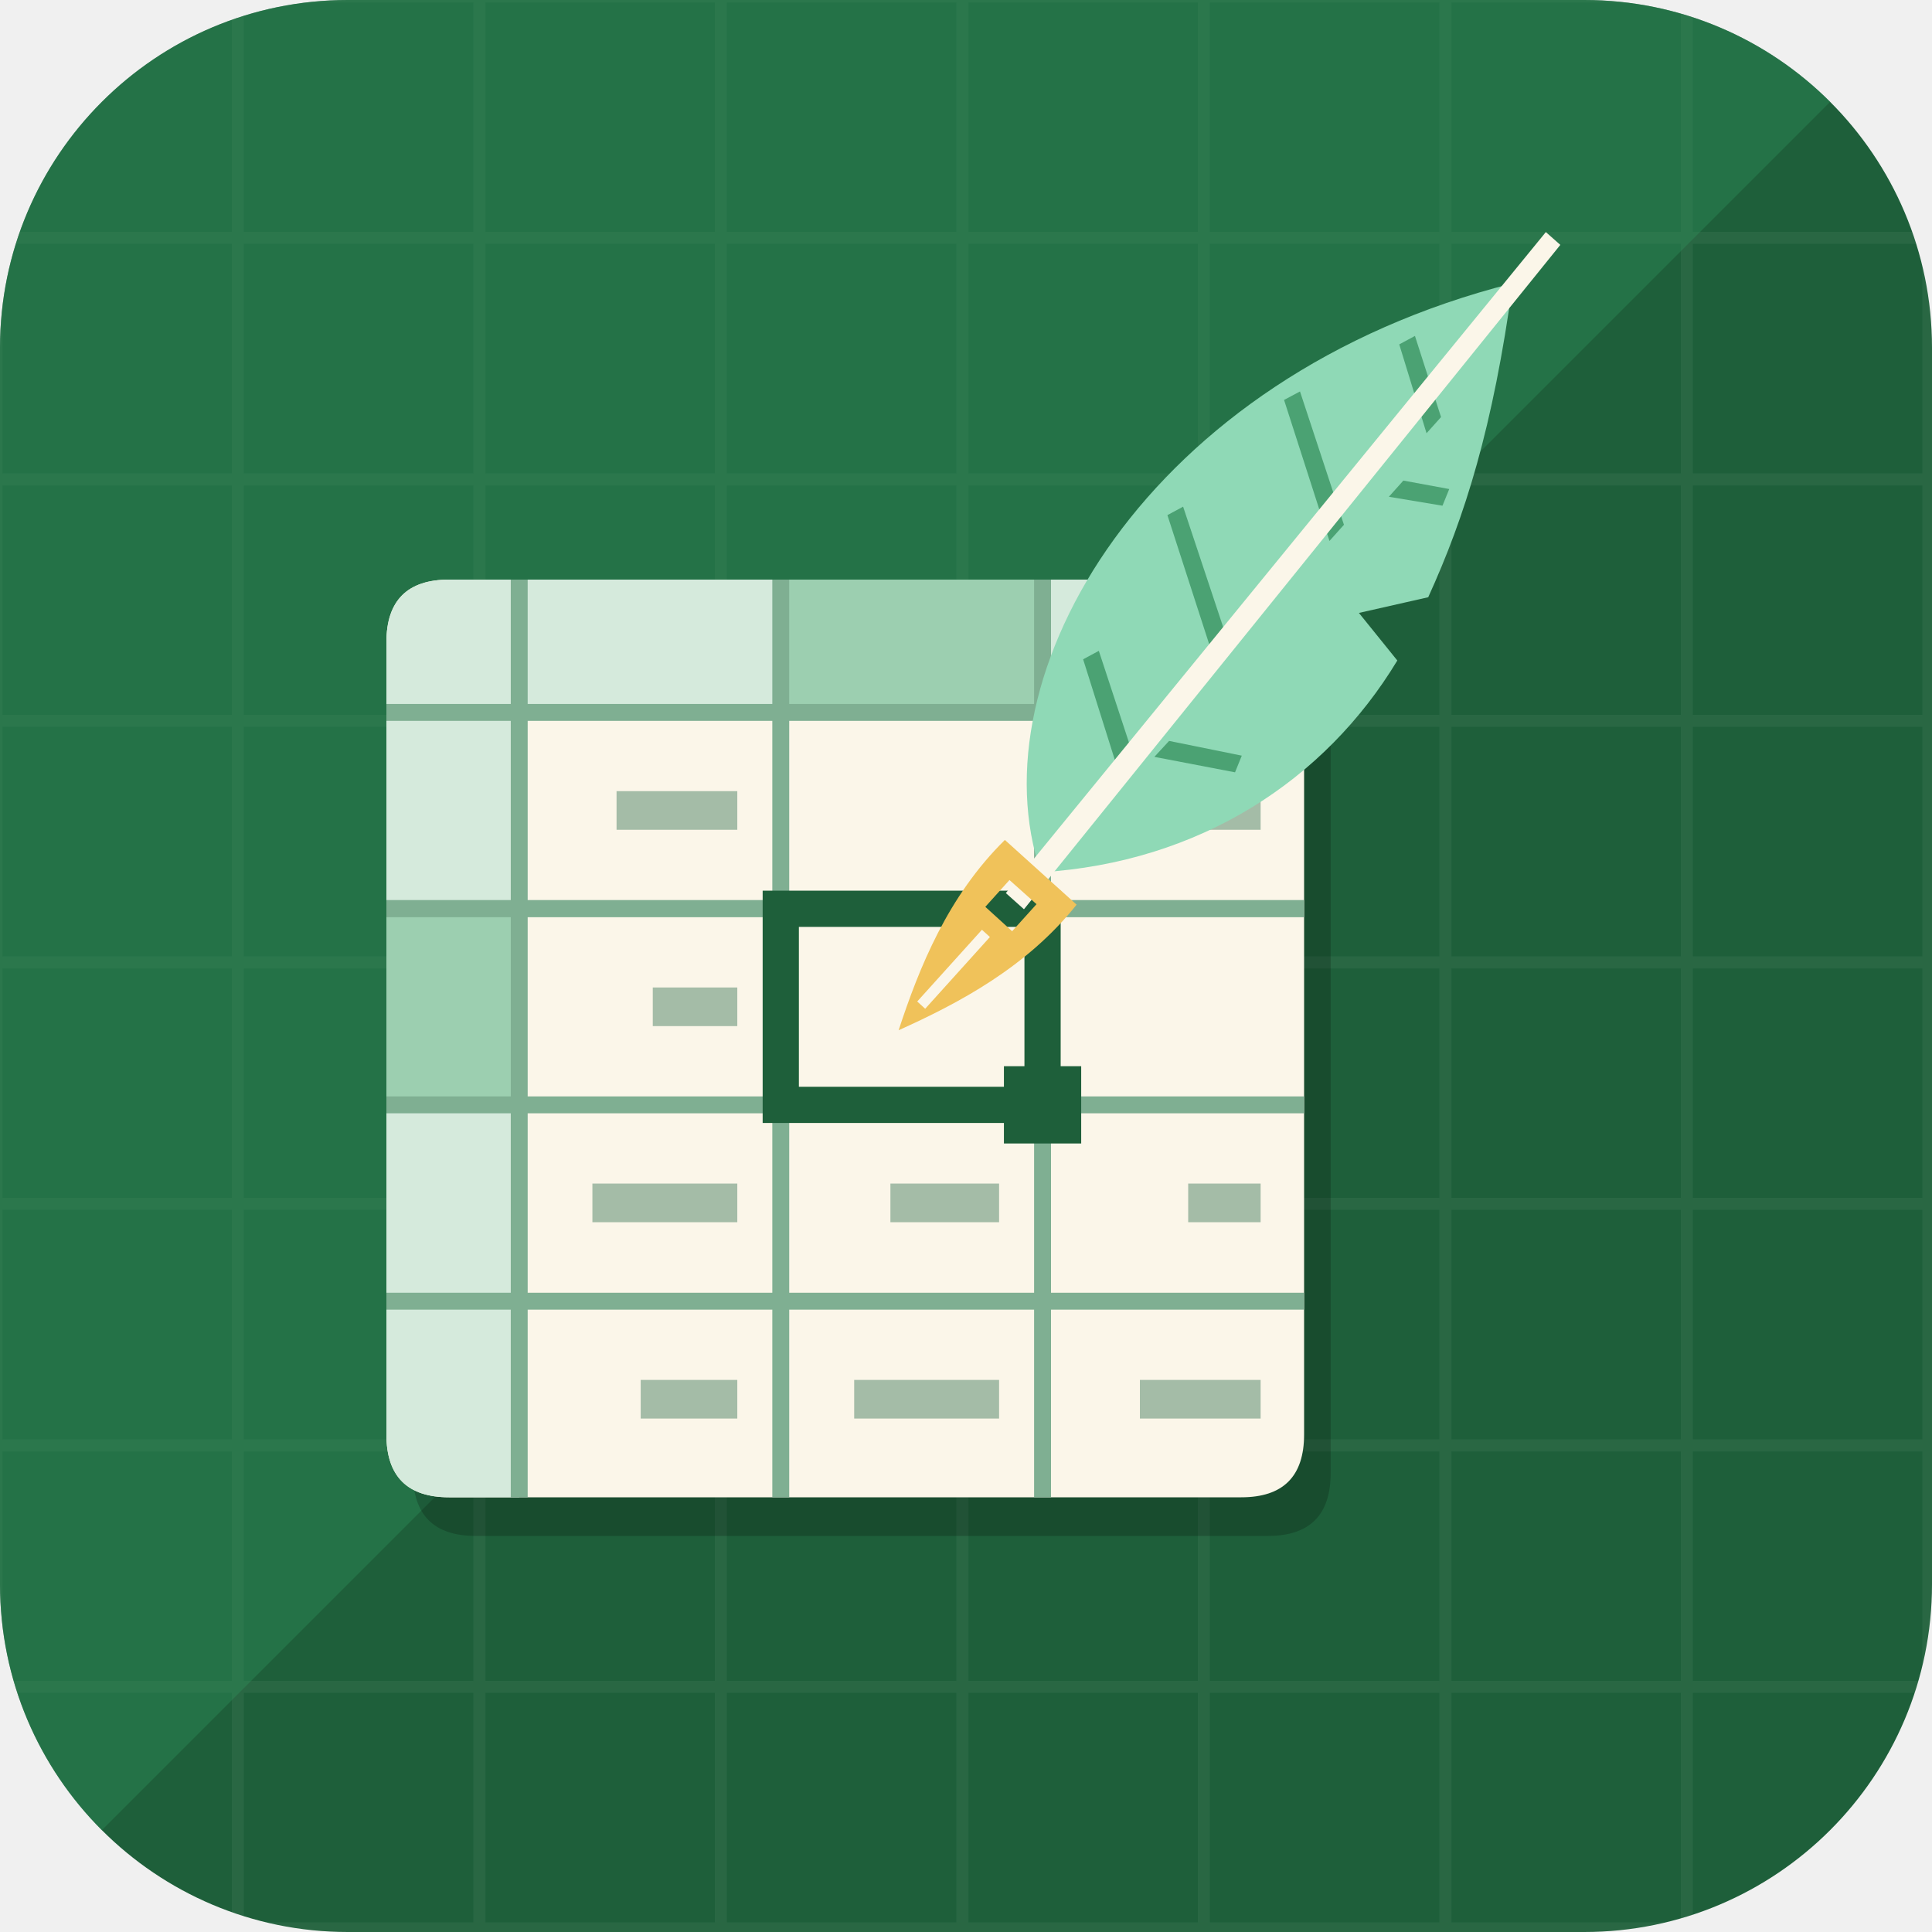
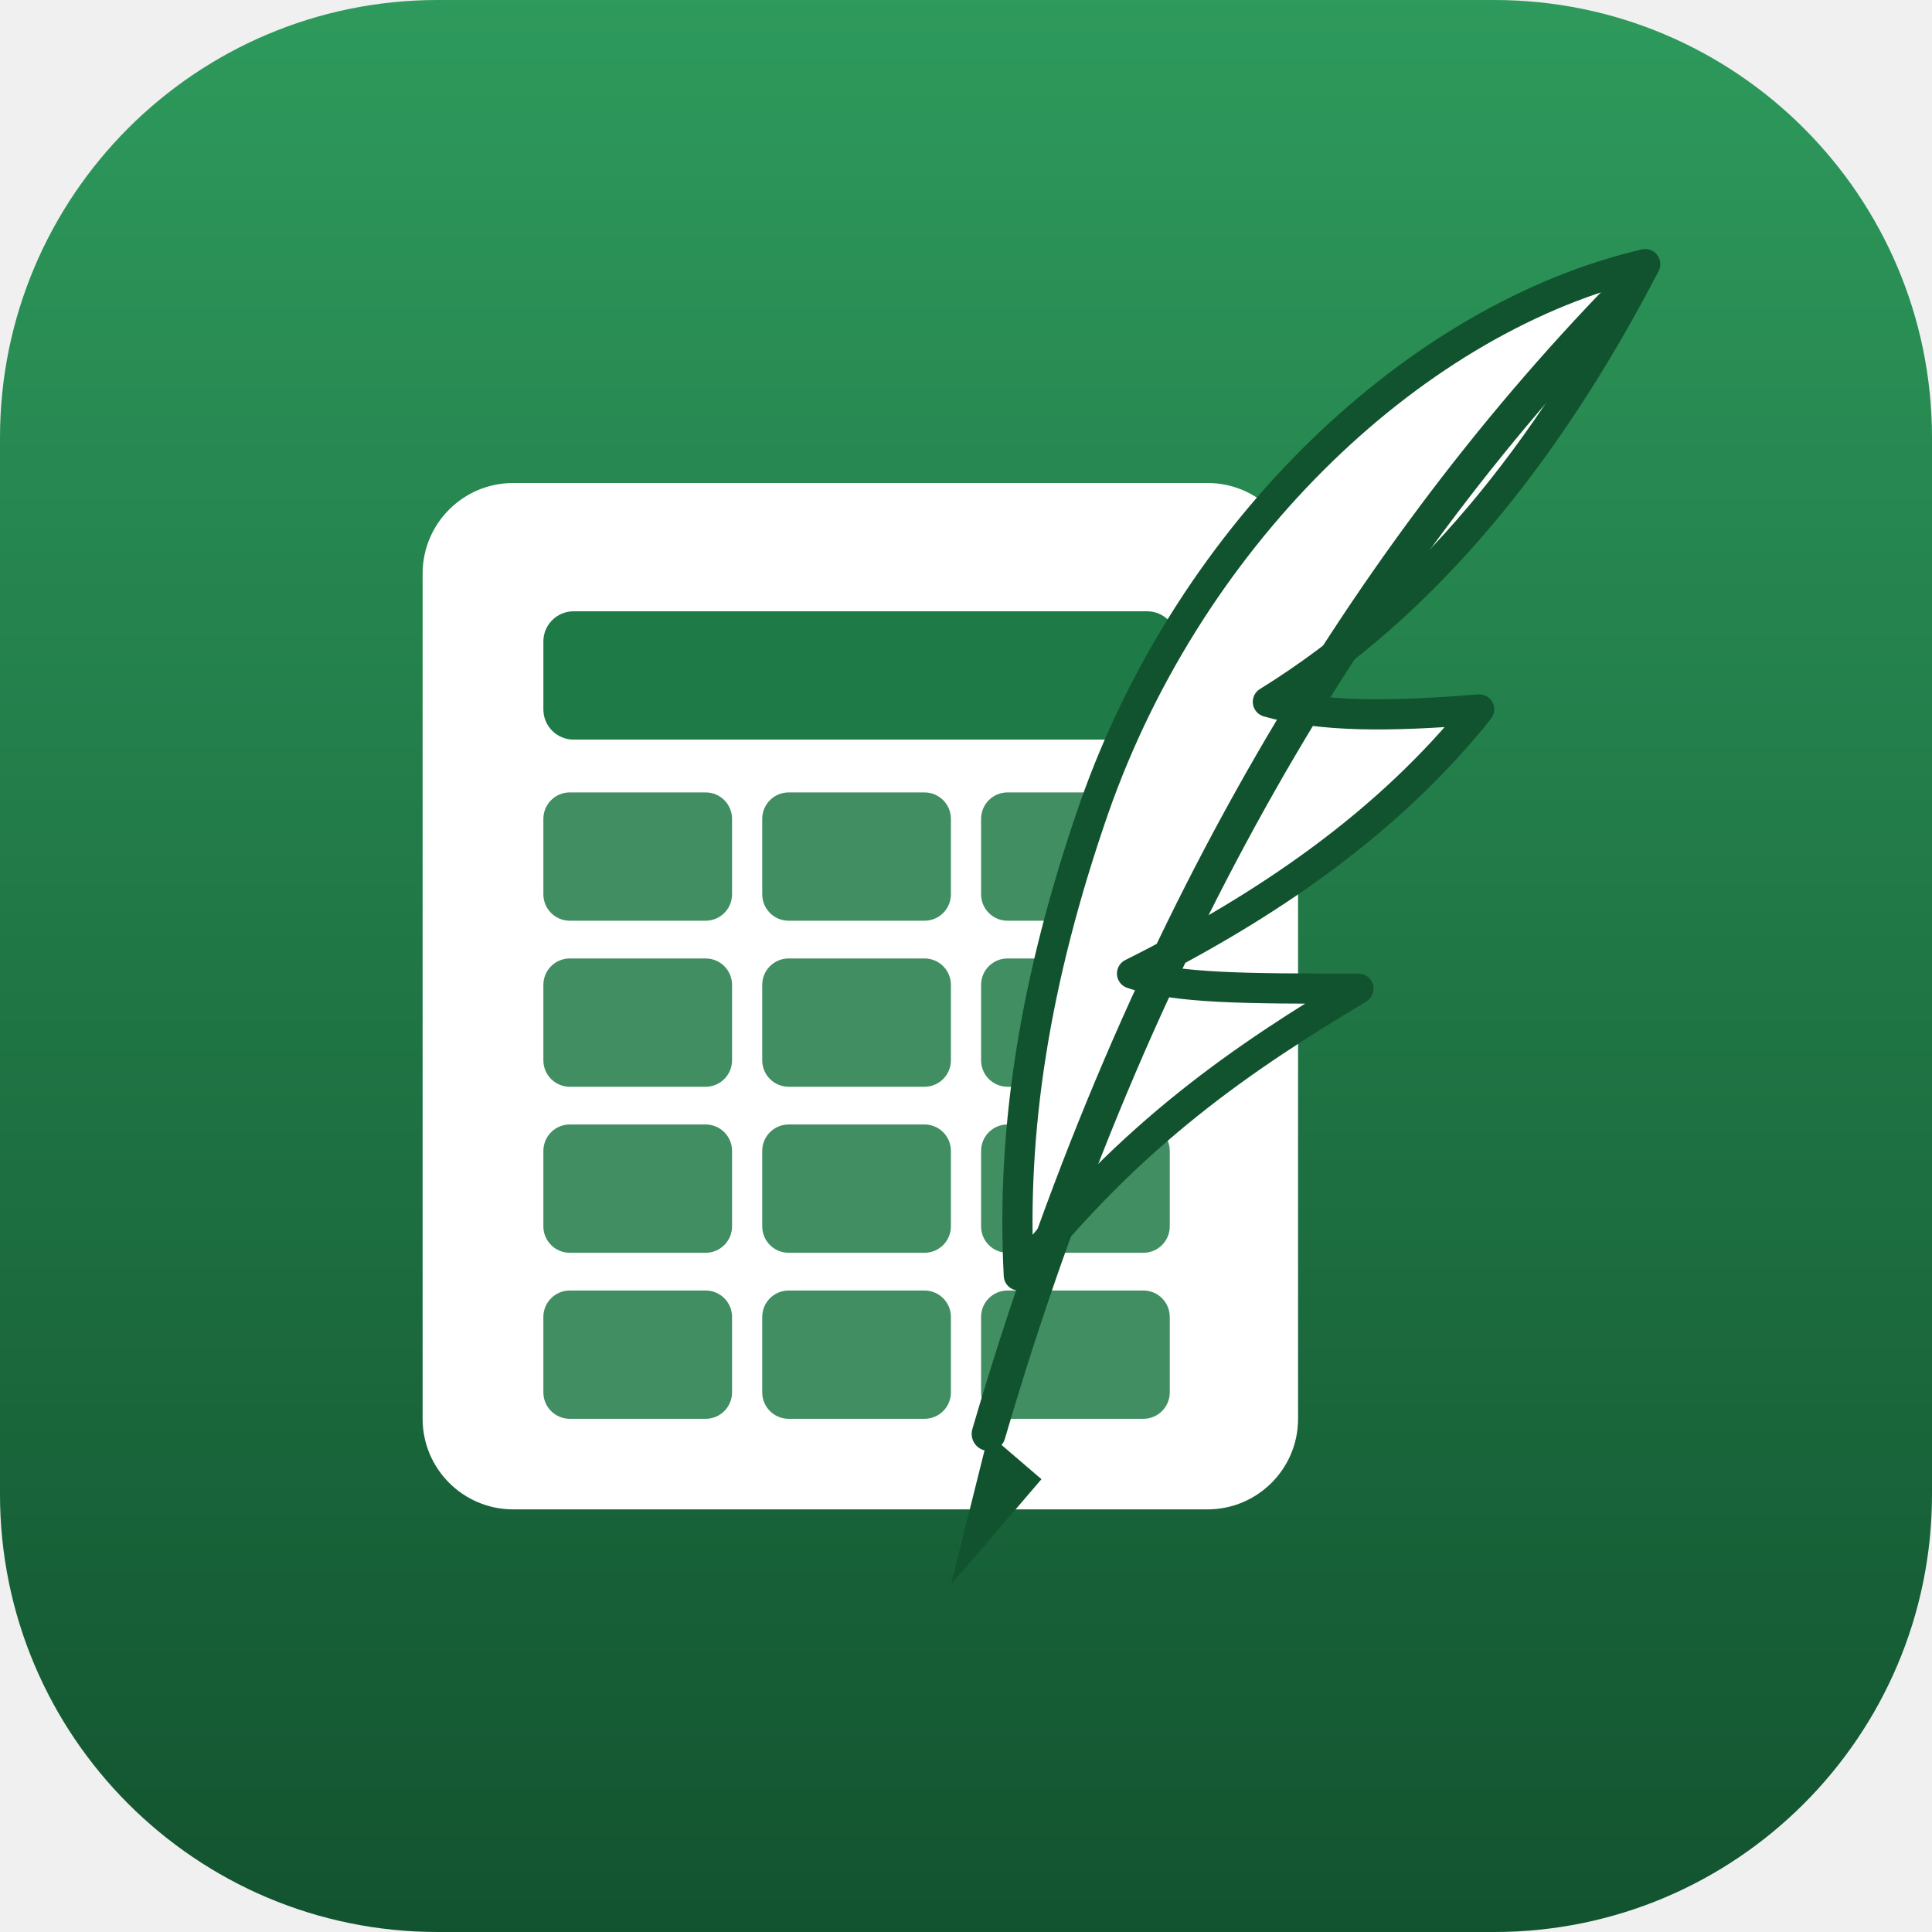
- <svg xmlns="http://www.w3.org/2000/svg" width="1024" height="1024" viewBox="14 14 80 80">
+ <svg xmlns="http://www.w3.org/2000/svg" viewBox="0 0 512 512" width="512" height="512">
  <defs>
-     <clipPath id="c">
-       <rect x="14" y="14" width="80" height="80" rx="14.4" />
-     </clipPath>
+     <linearGradient id="gquillgrid" x1="0" y1="0" x2="0" y2="1">
+       <stop offset="0" stop-color="#2E9A5C" />
+       <stop offset="1" stop-color="#12532F" />
+     </linearGradient>
  </defs>
-   <g clip-path="url(#c)">
-     <path d="M0,0 L108,0 L108,108 L0,108 Z" fill="#1E5F3A" />
-     <path d="M3.6,0 L4.1,0 L4.1,108 L3.6,108 Z M0,3.6 L108,3.6 L108,4.1 L0,4.1 Z M13.6,0 L14.1,0 L14.1,108 L13.6,108 Z M0,13.6 L108,13.6 L108,14.1 L0,14.1 Z M23.6,0 L24.1,0 L24.1,108 L23.6,108 Z M0,23.6 L108,23.6 L108,24.1 L0,24.1 Z M33.6,0 L34.1,0 L34.1,108 L33.6,108 Z M0,33.6 L108,33.6 L108,34.1 L0,34.1 Z M43.6,0 L44.1,0 L44.1,108 L43.6,108 Z M0,43.6 L108,43.6 L108,44.1 L0,44.1 Z M53.6,0 L54.1,0 L54.1,108 L53.6,108 Z M0,53.6 L108,53.6 L108,54.1 L0,54.1 Z M63.6,0 L64.1,0 L64.1,108 L63.6,108 Z M0,63.6 L108,63.6 L108,64.1 L0,64.1 Z M73.6,0 L74.1,0 L74.1,108 L73.6,108 Z M0,73.6 L108,73.6 L108,74.1 L0,74.1 Z M83.6,0 L84.1,0 L84.1,108 L83.6,108 Z M0,83.6 L108,83.6 L108,84.1 L0,84.1 Z M93.6,0 L94.1,0 L94.1,108 L93.6,108 Z M0,93.6 L108,93.6 L108,94.1 L0,94.1 Z M103.6,0 L104.1,0 L104.1,108 L103.6,108 Z M0,103.6 L108,103.6 L108,104.1 L0,104.1 Z" fill="#FFFFFF" fill-opacity="0.05" />
-     <path d="M0,0 L108,0 L0,108 Z" fill="#2E8B57" fill-opacity="0.45" />
-     <path d="M33.7,39.6 L66.5,39.6 Q69.1,39.6 69.1,42.2 L69.1,75 Q69.1,77.6 66.5,77.6 L33.7,77.6 Q31.1,77.6 31.1,75 L31.1,42.2 Q31.1,39.6 33.7,39.6 Z" fill="#000000" fill-opacity="0.2" />
-     <path d="M32.6,38 L65.4,38 Q68,38 68,40.6 L68,73.4 Q68,76 65.4,76 L32.6,76 Q30,76 30,73.4 L30,40.6 Q30,38 32.6,38 Z" fill="#FBF6E9" />
-     <path d="M32.6,38 L65.4,38 Q68,38 68,40.6 L68,43.5 L30,43.5 L30,40.6 Q30,38 32.6,38 Z" fill="#D5EADC" />
-     <path d="M30,43.5 L35.5,43.5 L35.5,76 L32.6,76 Q30,76 30,73.4 Z" fill="#D5EADC" />
-     <path d="M46.33,38 L57.17,38 L57.17,43.5 L46.33,43.5 Z M30,51.63 L35.5,51.63 L35.5,59.75 L30,59.75 Z" fill="#9CCFB0" />
-     <path d="M35.15,38 L35.85,38 L35.85,76 L35.15,76 Z M45.98,38 L46.68,38 L46.68,76 L45.98,76 Z M56.82,38 L57.52,38 L57.52,76 L56.82,76 Z M30,43.15 L68,43.15 L68,43.85 L30,43.85 Z M30,51.27 L68,51.27 L68,51.98 L30,51.98 Z M30,59.4 L68,59.4 L68,60.1 L30,60.1 Z M30,67.53 L68,67.53 L68,68.23 L30,68.23 Z" fill="#7FAF92" />
-     <path d="M39.53,46.76 L44.53,46.76 L44.53,48.36 L39.53,48.36 Z M62.2,46.76 L66.2,46.76 L66.2,48.36 L62.2,48.36 Z M41.03,54.89 L44.53,54.89 L44.53,56.49 L41.03,56.49 Z M38.53,63.01 L44.53,63.01 L44.53,64.61 L38.53,64.61 Z M50.87,63.01 L55.37,63.01 L55.37,64.61 L50.87,64.61 Z M63.2,63.01 L66.2,63.01 L66.2,64.61 L63.2,64.61 Z M40.53,71.14 L44.53,71.14 L44.53,72.74 L40.53,72.74 Z M49.37,71.14 L55.37,71.14 L55.37,72.74 L49.37,72.74 Z M61.2,71.14 L66.2,71.14 L66.2,72.74 L61.2,72.74 Z" fill="#5E8C72" fill-opacity="0.55" />
-     <path d="M45.58,50.88 L57.92,50.88 L57.92,60.5 L45.58,60.5 Z M47.08,52.38 L56.42,52.38 L56.42,59 L47.08,59 Z" fill="#1E5F3A" fill-rule="evenodd" />
-     <path d="M55.57,58.15 L58.77,58.15 L58.77,61.35 L55.57,61.35 Z" fill="#1E5F3A" />
-     <path d="M57.1,50.12 C54.33,41.98 61.47,29.57 76.64,25.73 C75.82,31.72 74.66,35.39 73.14,38.73 L70.27,39.38 L71.86,41.35 C68.86,46.32 63.66,49.71 57.1,50.12 Z" fill="#8FD9B6" />
-     <path d="M60.35,46.06 L58.85,41.3 L59.5,40.95 L60.96,45.39 Z M64.37,41.6 L62.34,35.33 L62.99,34.98 L64.97,40.93 Z M69.05,36.4 L67.17,30.56 L67.83,30.21 L69.65,35.73 Z M73.07,31.94 L71.94,28.26 L72.59,27.91 L73.67,31.27 Z M61.8,45.34 L65.14,45.98 L65.42,45.29 L62.41,44.68 Z M71.51,34.57 L73.73,34.94 L74.01,34.25 L72.11,33.9 Z" fill="#2E8B57" fill-opacity="0.7" />
-     <path d="M55.65,50.98 L78.01,23.61 L78.61,24.14 L56.4,51.65 Z" fill="#FBF6E9" />
-     <path d="M51.21,56.66 C52.06,54.07 53.25,51.1 55.61,48.78 L58.58,51.46 C56.52,54.05 53.7,55.54 51.21,56.66 Z M51.98,55.47 L54.66,52.5 L54.99,52.8 L52.31,55.77 Z M54.8,51.55 L55.8,50.44 L56.92,51.44 L55.91,52.56 Z" fill="#F0C25A" fill-rule="evenodd" />
+   <rect width="512" height="512" rx="116" fill="url(#gquillgrid)" />
+   <rect x="112" y="128" width="232" height="272" rx="24" fill="#fff" />
+   <g fill="#1E7A46">
+     <rect x="144" y="162" width="168" height="34" rx="8" />
+   </g>
+   <g fill="#1E7A46" opacity=".85">
+     <rect x="144" y="210" width="50" height="34" rx="7" />
+     <rect x="202" y="210" width="50" height="34" rx="7" />
+     <rect x="260" y="210" width="50" height="34" rx="7" />
+     <rect x="144" y="254" width="50" height="34" rx="7" />
+     <rect x="202" y="254" width="50" height="34" rx="7" />
+     <rect x="260" y="254" width="50" height="34" rx="7" />
+     <rect x="144" y="298" width="50" height="34" rx="7" />
+     <rect x="202" y="298" width="50" height="34" rx="7" />
+     <rect x="260" y="298" width="50" height="34" rx="7" />
+     <rect x="144" y="342" width="50" height="34" rx="7" />
+     <rect x="202" y="342" width="50" height="34" rx="7" />
+     <rect x="260" y="342" width="50" height="34" rx="7" />
+   </g>
+   <g>
+     <path d="M436 70 C 376 84 316 140 290 214 C 274 260 268 300 270 338 C 300 300 330 280 360 262 C 330 262 312 262 300 258 C 336 240 368 218 392 188 C 368 190 350 190 336 186 C 378 160 410 120 436 70 Z" fill="#fff" stroke="#12532F" stroke-width="8" stroke-linejoin="round" />
+     <path d="M430 78 C 360 150 300 250 262 380" fill="none" stroke="#12532F" stroke-width="9" stroke-linecap="round" />
+     <path d="M262 380 L252 420 L276 392 Z" fill="#12532F" />
  </g>
</svg>
